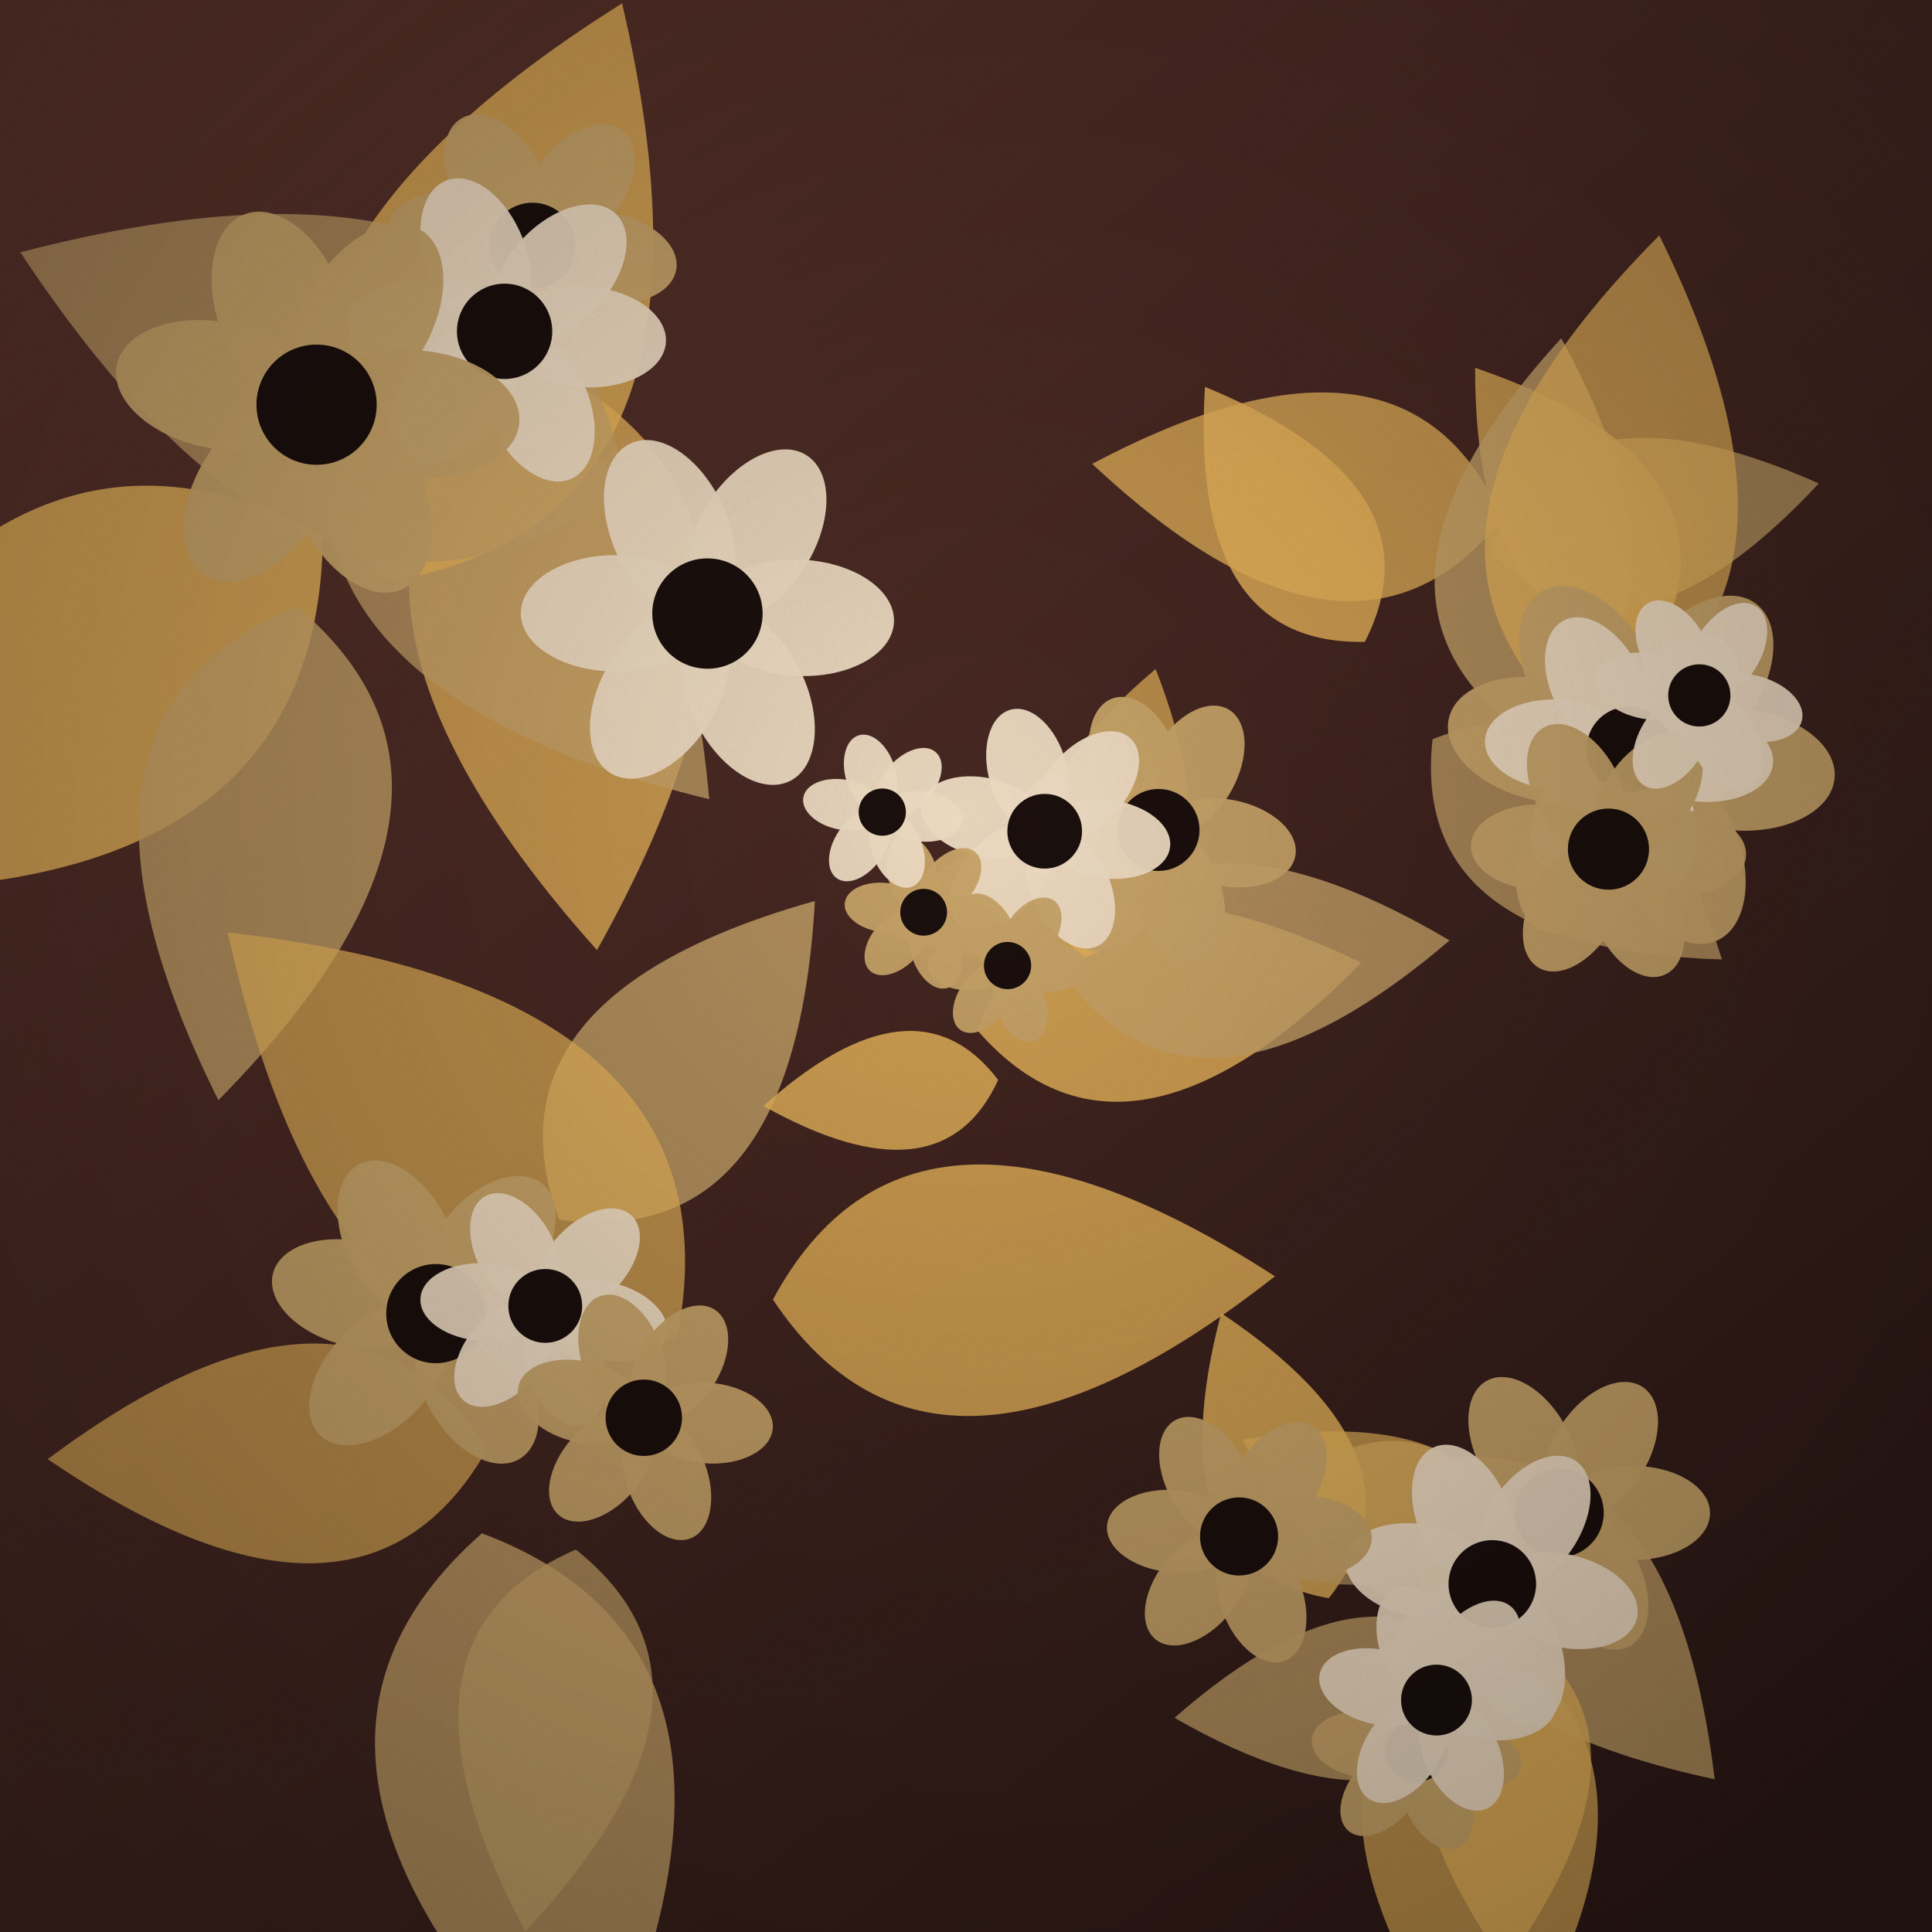
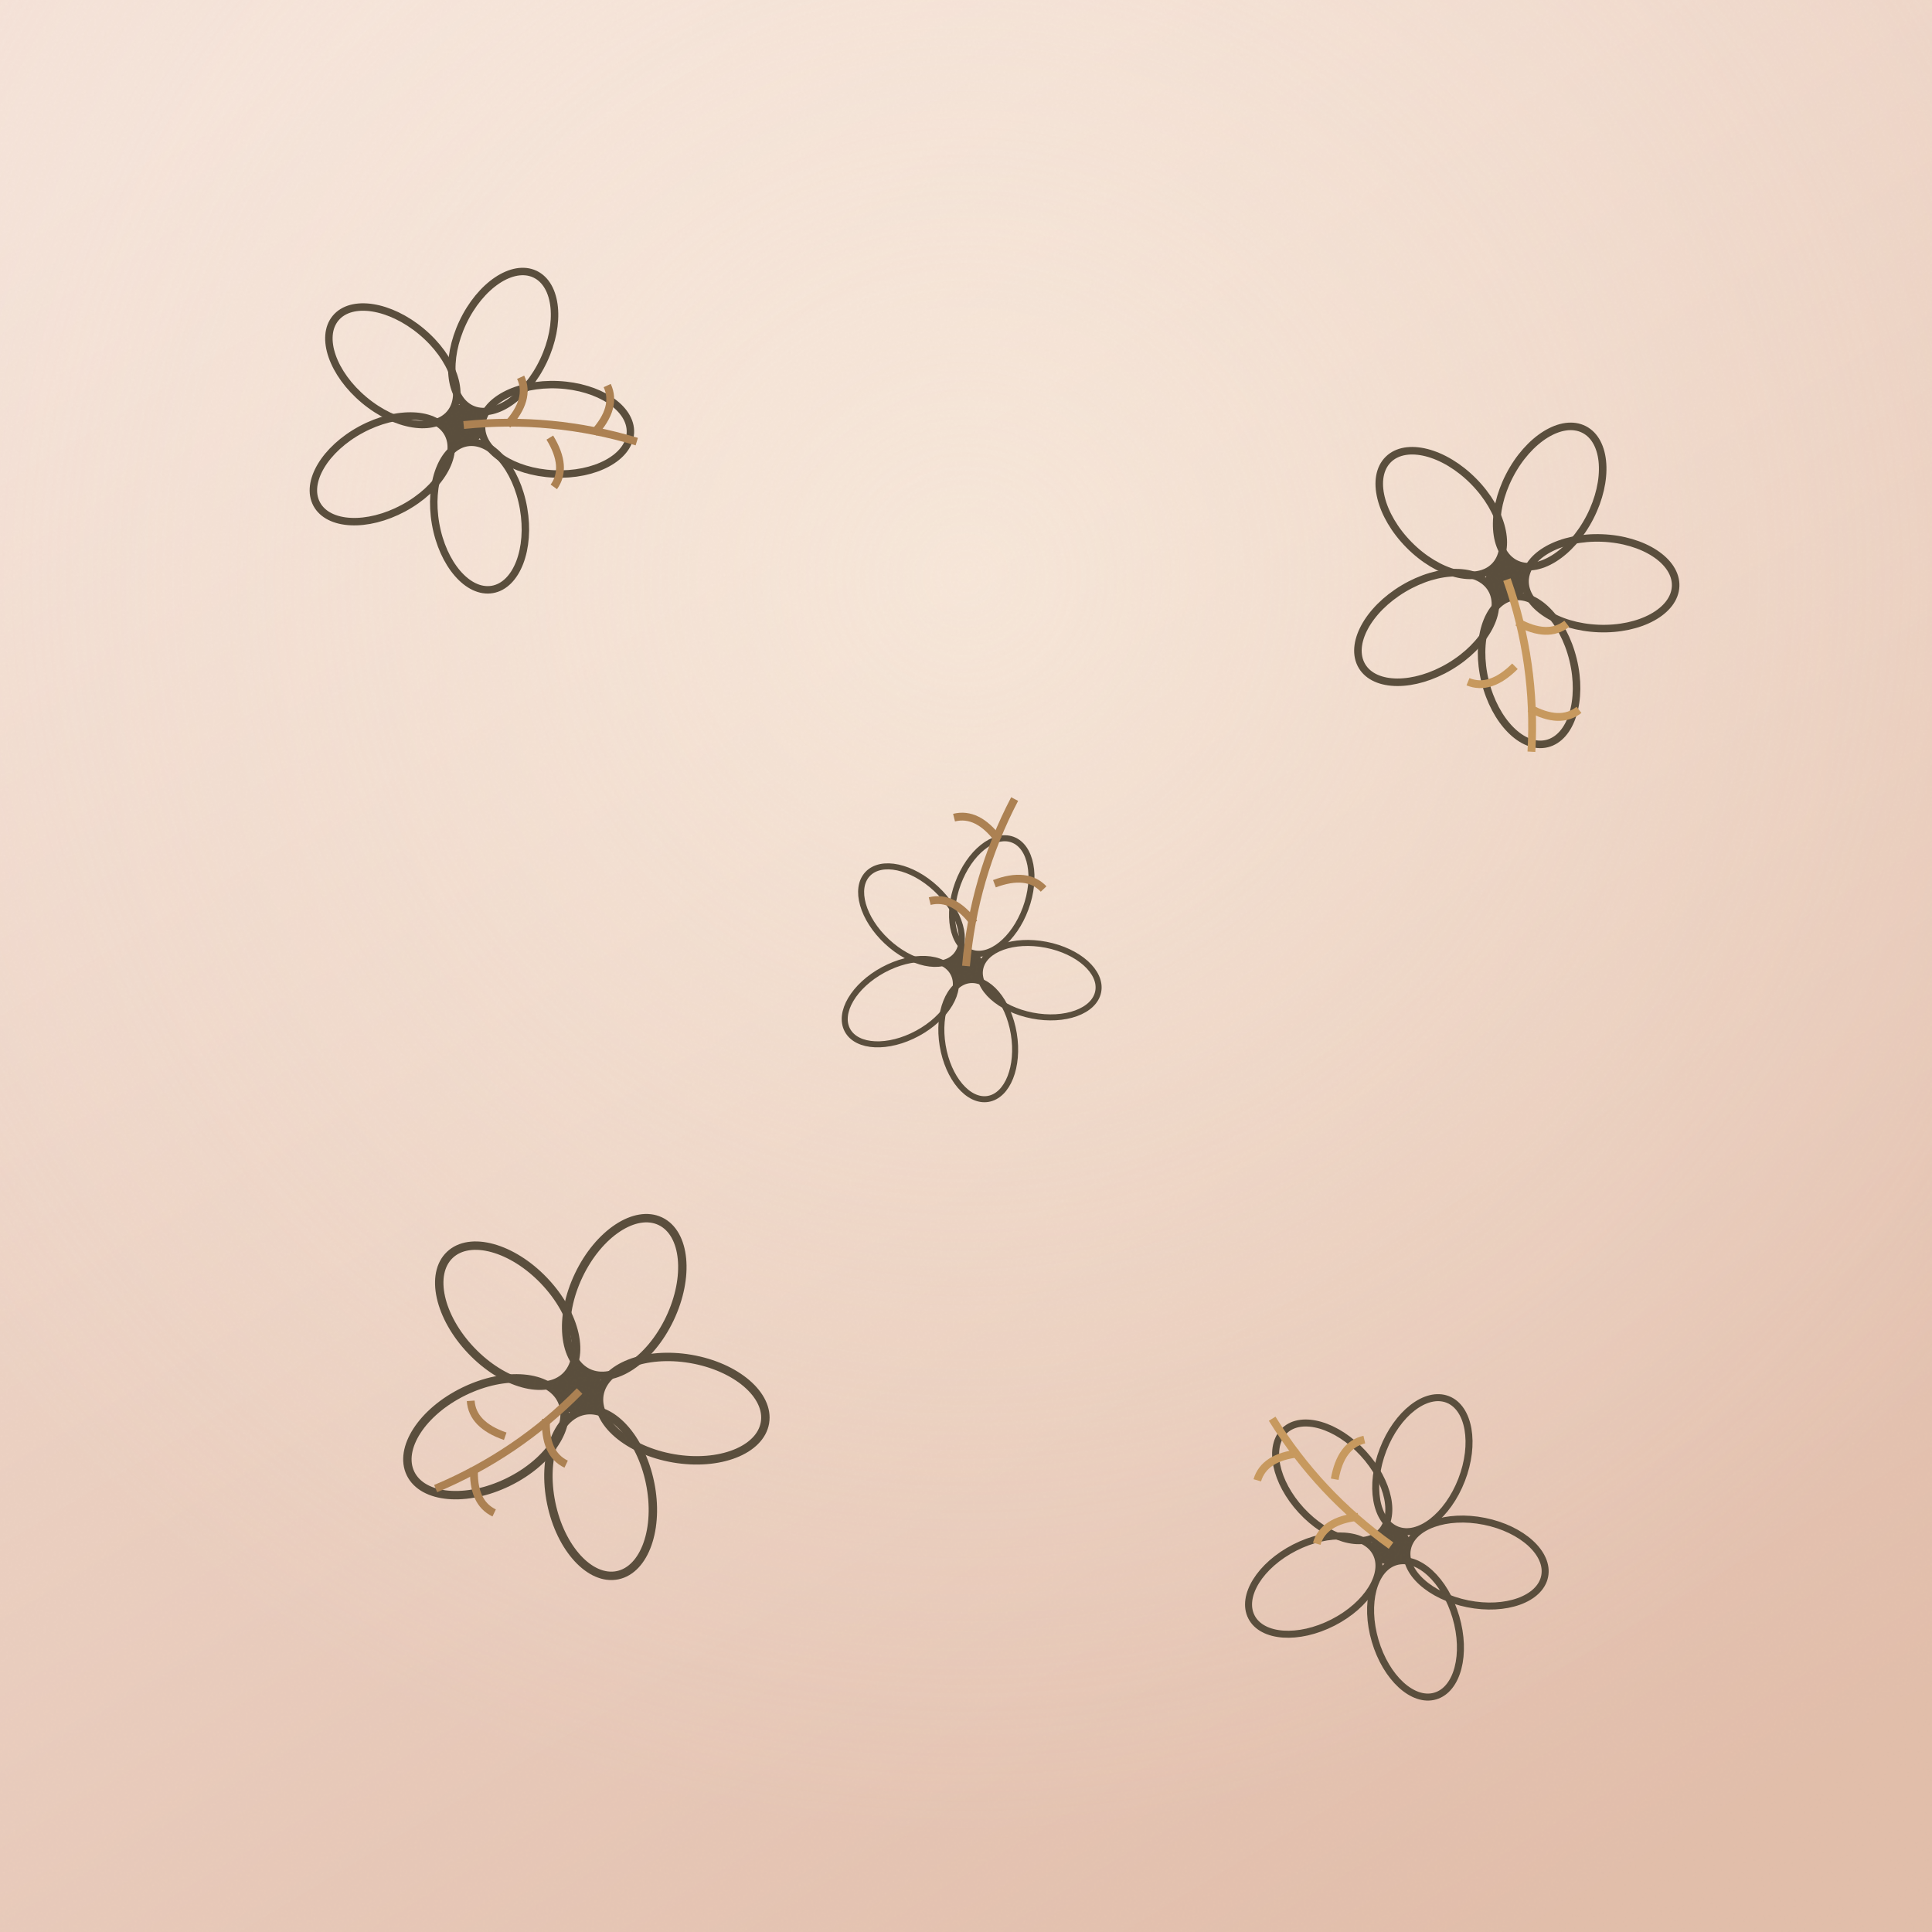
<svg xmlns="http://www.w3.org/2000/svg" width="900" height="900" viewBox="0 0 900 900" role="img">
  <defs>
-     <linearGradient id="g9" x1="0.1" y1="0" x2="0.9" y2="1">
-       <stop offset="0%" stop-color="#5c342c" />
-       <stop offset="100%" stop-color="#2c1815" />
+     <linearGradient id="g9" x1="0.2" y1="0" x2="0.8" y2="1">
+       <stop offset="0%" stop-color="#f5e2d8" />
+       <stop offset="100%" stop-color="#e3bfab" />
    </linearGradient>
-     <radialGradient id="v9" cx="50%" cy="42%" r="72%">
-       <stop offset="0%" stop-color="#000000" stop-opacity="0" />
-       <stop offset="100%" stop-color="#000000" stop-opacity="0.3" />
+     <radialGradient id="glow9" cx="50%" cy="30%" r="65%">
+       <stop offset="0%" stop-color="#fff6e8" stop-opacity="0.55" />
+       <stop offset="100%" stop-color="#fff6e8" stop-opacity="0" />
    </radialGradient>
    <filter id="n9">
-       <feTurbulence type="fractalNoise" baseFrequency="0.8" numOctaves="2" stitchTiles="stitch" result="noise" />
-       <feColorMatrix in="noise" type="matrix" values="0 0 0 0 0  0 0 0 0 0  0 0 0 0 0  0 0 0 0.06 0" />
+       <feTurbulence type="fractalNoise" baseFrequency="0.85" numOctaves="2" stitchTiles="stitch" result="noise" />
+       <feColorMatrix in="noise" type="matrix" values="0 0 0 0 0  0 0 0 0 0  0 0 0 0 0  0 0 0 0.035 0" />
    </filter>
  </defs>
  <rect width="900" height="900" fill="url(#g9)" />
-   <path d="M 247.951 167.836 Q 330.871 29.636 524.351 167.836 Q 330.871 306.036 247.951 167.836 Z" fill="#e8b45a" opacity="0.795" transform="rotate(83.7392 247.9513 167.836)" />
-   <path d="M 160.169 175.018 Q 238.344 44.726 420.753 175.018 Q 238.344 305.309 160.169 175.018 Z" fill="#c9a469" opacity="0.768" transform="rotate(49.20988 160.1692 175.0177)" />
-   <path d="M 178.873 271.119 Q 266.316 125.38 470.351 271.119 Q 266.316 416.858 178.873 271.119 Z" fill="#e8b45a" opacity="0.827" transform="rotate(292.3657 178.8731 271.1189)" />
-   <path d="M 291.03 225.506 Q 381.496 74.729 592.585 225.506 Q 381.496 376.284 291.03 225.506 Z" fill="#c9a469" opacity="0.722" transform="rotate(200.9846 291.0298 225.5062)" />
-   <path d="M 150.406 249.546 Q 246.292 89.736 470.027 249.546 Q 246.292 409.357 150.406 249.546 Z" fill="#e8b45a" opacity="0.849" transform="rotate(149.5108 150.406 249.5462)" />
-   <path d="M 138.368 282.606 Q 208.212 166.199 371.182 282.606 Q 208.212 399.013 138.368 282.606 Z" fill="#c9a469" opacity="0.813" transform="rotate(99.05556 138.3682 282.6057)" />
-   <g>
-     <ellipse cx="281.0" cy="119.9" rx="34.5" ry="21.1" fill="#c9a469" opacity="0.96" transform="rotate(9.432693 281.0 119.9)" />
-     <ellipse cx="263.5" cy="144.0" rx="34.5" ry="21.1" fill="#c9a469" opacity="0.96" transform="rotate(62.34668 263.5 144.0)" />
-     <ellipse cx="224.8" cy="138.4" rx="34.5" ry="21.1" fill="#c9a469" opacity="0.96" transform="rotate(134.0903 224.8 138.4)" />
-     <ellipse cx="214.9" cy="110.2" rx="34.5" ry="21.1" fill="#c9a469" opacity="0.96" transform="rotate(187.218 214.9 110.2)" />
-     <ellipse cx="231.9" cy="85.2" rx="34.5" ry="21.1" fill="#c9a469" opacity="0.96" transform="rotate(241.0493 231.9 85.2)" />
-     <ellipse cx="268.6" cy="88.1" rx="34.5" ry="21.1" fill="#c9a469" opacity="0.96" transform="rotate(308.0072 268.6 88.1)" />
-     <circle cx="248.052" cy="114.425" r="20.0" fill="#1a0f0d" />
+   <rect width="900" height="900" fill="url(#glow9)" />
+   <g fill="none" stroke="#5b4f3d" stroke-width="3.47">
+     <ellipse cx="259.0" cy="200.0" rx="34.7" ry="20.8" transform="rotate(2.665501 259.0 200.0)" />
+     <ellipse cx="223.4" cy="240.4" rx="34.7" ry="20.8" transform="rotate(80.09627 223.4 240.4)" />
+     <ellipse cx="178.1" cy="218.4" rx="34.7" ry="20.8" transform="rotate(151.7238 178.1 218.4)" />
+     <ellipse cx="183.0" cy="170.4" rx="34.7" ry="20.8" transform="rotate(219.8469 183.0 170.4)" />
+     <ellipse cx="234.4" cy="159.1" rx="34.7" ry="20.8" transform="rotate(295.2529 234.4 159.1)" />
+     <circle cx="216" cy="198" r="9.7" fill="#5b4f3d" stroke="none" />
  </g>
-   <g>
-     <ellipse cx="272.0" cy="156.9" rx="38.3" ry="23.5" fill="#f0ddc4" opacity="0.96" transform="rotate(3.882717 272.0 156.9)" />
-     <ellipse cx="250.4" cy="188.1" rx="38.3" ry="23.5" fill="#f0ddc4" opacity="0.96" transform="rotate(65.51706 250.4 188.1)" />
-     <ellipse cx="211.8" cy="183.2" rx="38.3" ry="23.5" fill="#f0ddc4" opacity="0.96" transform="rotate(128.8719 211.8 183.2)" />
-     <ellipse cx="198.0" cy="154.1" rx="38.3" ry="23.5" fill="#f0ddc4" opacity="0.96" transform="rotate(180.3749 198.0 154.1)" />
-     <ellipse cx="221.7" cy="119.8" rx="38.3" ry="23.5" fill="#f0ddc4" opacity="0.96" transform="rotate(248.8949 221.7 119.8)" />
-     <ellipse cx="260.5" cy="127.4" rx="38.3" ry="23.5" fill="#f0ddc4" opacity="0.96" transform="rotate(313.4323 260.5 127.4)" />
-     <circle cx="235.058" cy="154.343" r="22.2" fill="#1a0f0d" />
+   <g stroke="#ad8253" stroke-width="3.645" fill="none" transform="rotate(5.467764 216 198)">
+     <path d="M 216 198 Q 256.5 189.9 297 198" />
+     <path d="M 236.25 196 q 9.72 -12.96 4.05 -22.68" />
+     <path d="M 256.5 200 q 9.72 12.96 4.05 22.68" />
+     <path d="M 276.75 196 q 9.72 -12.96 4.05 -22.68" />
  </g>
-   <g>
-     <ellipse cx="193.9" cy="192.7" rx="48.2" ry="29.5" fill="#c9a469" opacity="0.96" transform="rotate(5.196298 193.9 192.7)" />
-     <ellipse cx="167.3" cy="230.7" rx="48.2" ry="29.5" fill="#c9a469" opacity="0.96" transform="rotate(64.80805 167.3 230.7)" />
-     <ellipse cx="121.8" cy="227.5" rx="48.2" ry="29.5" fill="#c9a469" opacity="0.96" transform="rotate(123.3551 121.8 227.5)" />
-     <ellipse cx="101.7" cy="179.5" rx="48.2" ry="29.5" fill="#c9a469" opacity="0.96" transform="rotate(191.1383 101.7 179.5)" />
-     <ellipse cx="131.0" cy="144.9" rx="48.2" ry="29.5" fill="#c9a469" opacity="0.96" transform="rotate(249.28 131.0 144.9)" />
-     <ellipse cx="171.2" cy="148.4" rx="48.2" ry="29.5" fill="#c9a469" opacity="0.96" transform="rotate(300.6541 171.2 148.4)" />
-     <circle cx="147.476" cy="188.524" r="28.0" fill="#1a0f0d" />
+   <g fill="none" stroke="#5b4f3d" stroke-width="3.514">
+     <ellipse cx="745.5" cy="271.7" rx="35.1" ry="21.1" transform="rotate(2.244969 745.5 271.7)" />
+     <ellipse cx="712.3" cy="312.3" rx="35.1" ry="21.1" transform="rotate(76.29517 712.3 312.3)" />
+     <ellipse cx="664.6" cy="292.3" rx="35.1" ry="21.1" transform="rotate(149.1753 664.6 292.3)" />
+     <ellipse cx="671.4" cy="239.0" rx="35.1" ry="21.1" transform="rotate(225.3063 671.4 239.0)" />
+     <ellipse cx="721.9" cy="231.3" rx="35.1" ry="21.1" transform="rotate(297.2256 721.9 231.3)" />
+     <circle cx="702" cy="270" r="9.8" fill="#5b4f3d" stroke="none" />
  </g>
-   <g>
-     <ellipse cx="372.3" cy="287.8" rx="44.2" ry="27.1" fill="#f0ddc4" opacity="0.96" transform="rotate(2.630478 372.3 287.8)" />
-     <ellipse cx="348.4" cy="324.2" rx="44.2" ry="27.1" fill="#f0ddc4" opacity="0.96" transform="rotate(63.80062 348.4 324.2)" />
-     <ellipse cx="307.4" cy="322.4" rx="44.2" ry="27.1" fill="#f0ddc4" opacity="0.96" transform="rotate(121.1208 307.4 322.4)" />
-     <ellipse cx="286.8" cy="285.7" rx="44.2" ry="27.1" fill="#f0ddc4" opacity="0.96" transform="rotate(180.1173 286.8 285.7)" />
-     <ellipse cx="312.0" cy="246.8" rx="44.2" ry="27.1" fill="#f0ddc4" opacity="0.96" transform="rotate(245.7858 312.0 246.8)" />
-     <ellipse cx="352.2" cy="249.5" rx="44.2" ry="27.1" fill="#f0ddc4" opacity="0.96" transform="rotate(301.9013 352.2 249.5)" />
-     <circle cx="329.556" cy="285.817" r="25.7" fill="#1a0f0d" />
+   <g stroke="#c99a5f" stroke-width="3.645" fill="none" transform="rotate(81.91135 702 270)">
+     <path d="M 702 270 Q 742.5 261.9 783 270" />
+     <path d="M 722.25 268 q 9.72 -12.96 4.05 -22.68" />
+     <path d="M 742.5 272 q 9.72 12.96 4.05 22.68" />
+     <path d="M 762.75 268 q 9.72 -12.96 4.05 -22.68" />
  </g>
-   <path d="M 775.133 294.534 Q 820.552 218.835 926.531 294.534 Q 820.552 370.234 775.133 294.534 Z" fill="#e8b45a" opacity="0.76" transform="rotate(234.4738 775.1325 294.5343)" />
-   <path d="M 694.286 256.426 Q 741.126 178.36 850.419 256.426 Q 741.126 334.493 694.286 256.426 Z" fill="#c9a469" opacity="0.732" transform="rotate(348.463 694.2857 256.4264)" />
-   <path d="M 635.8 299.013 Q 677.867 228.901 776.024 299.013 Q 677.867 369.125 635.8 299.013 Z" fill="#e8b45a" opacity="0.836" transform="rotate(237.9151 635.8001 299.013)" />
-   <path d="M 667.342 344.361 Q 718.16 259.664 836.735 344.361 Q 718.16 429.057 667.342 344.361 Z" fill="#c9a469" opacity="0.767" transform="rotate(37.27469 667.3422 344.3606)" />
-   <path d="M 699.779 241.736 Q 757.588 145.388 892.475 241.736 Q 757.588 338.084 699.779 241.736 Z" fill="#e8b45a" opacity="0.782" transform="rotate(187.6528 699.7788 241.7361)" />
-   <path d="M 705.576 338.806 Q 760.333 247.544 888.1 338.806 Q 760.333 430.068 705.576 338.806 Z" fill="#c9a469" opacity="0.814" transform="rotate(276.8272 705.5765 338.806)" />
-   <path d="M 735.602 339.237 Q 805.381 222.939 968.197 339.237 Q 805.381 455.535 735.602 339.237 Z" fill="#e8b45a" opacity="0.741" transform="rotate(279.2423 735.6019 339.237)" />
-   <g>
-     <ellipse cx="808.5" cy="358.4" rx="46.3" ry="28.4" fill="#c9a469" opacity="0.96" transform="rotate(5.030205 808.5 358.4)" />
-     <ellipse cx="781.4" cy="395.7" rx="46.3" ry="28.4" fill="#c9a469" opacity="0.96" transform="rotate(66.95928 781.4 395.7)" />
-     <ellipse cx="740.5" cy="392.8" rx="46.3" ry="28.4" fill="#c9a469" opacity="0.96" transform="rotate(121.4132 740.5 392.8)" />
-     <ellipse cx="720.1" cy="344.8" rx="46.3" ry="28.4" fill="#c9a469" opacity="0.96" transform="rotate(192.4864 720.1 344.8)" />
-     <ellipse cx="741.5" cy="315.6" rx="46.3" ry="28.4" fill="#c9a469" opacity="0.96" transform="rotate(240.0804 741.5 315.6)" />
-     <ellipse cx="790.4" cy="318.4" rx="46.3" ry="28.4" fill="#c9a469" opacity="0.96" transform="rotate(306.3273 790.4 318.4)" />
-     <circle cx="763.863" cy="354.483" r="26.9" fill="#1a0f0d" />
+   <g fill="none" stroke="#5b4f3d" stroke-width="3.913">
+     <ellipse cx="317.8" cy="656.2" rx="39.1" ry="23.5" transform="rotate(9.673133 317.8 656.2)" />
+     <ellipse cx="279.8" cy="695.5" rx="39.1" ry="23.5" transform="rotate(78.39754 279.8 695.5)" />
+     <ellipse cx="226.4" cy="669.3" rx="39.1" ry="23.5" transform="rotate(153.9803 226.4 669.3)" />
+     <ellipse cx="236.5" cy="612.9" rx="39.1" ry="23.5" transform="rotate(226.4125 236.5 612.9)" />
+     <ellipse cx="290.8" cy="604.2" rx="39.1" ry="23.5" transform="rotate(295.4463 290.8 604.2)" />
+     <circle cx="270" cy="648" r="11.0" fill="#5b4f3d" stroke="none" />
  </g>
-   <g>
-     <ellipse cx="791.9" cy="352.4" rx="34.2" ry="21.0" fill="#f0ddc4" opacity="0.96" transform="rotate(5.813269 791.9 352.4)" />
-     <ellipse cx="768.2" cy="380.8" rx="34.2" ry="21.0" fill="#f0ddc4" opacity="0.96" transform="rotate(73.6775 768.2 380.8)" />
-     <ellipse cx="739.2" cy="375.6" rx="34.2" ry="21.0" fill="#f0ddc4" opacity="0.96" transform="rotate(126.5067 739.2 375.6)" />
-     <ellipse cx="725.9" cy="346.9" rx="34.2" ry="21.0" fill="#f0ddc4" opacity="0.96" transform="rotate(183.6207 725.9 346.9)" />
-     <ellipse cx="744.0" cy="319.5" rx="34.2" ry="21.0" fill="#f0ddc4" opacity="0.96" transform="rotate(243.1182 744.0 319.5)" />
-     <ellipse cx="781.8" cy="325.1" rx="34.2" ry="21.0" fill="#f0ddc4" opacity="0.96" transform="rotate(313.7087 781.8 325.1)" />
-     <circle cx="758.937" cy="349.032" r="19.9" fill="#1a0f0d" />
+   <g stroke="#ad8253" stroke-width="3.645" fill="none" transform="rotate(145.8755 270 648)">
+     <path d="M 270 648 Q 310.5 639.9 351 648" />
+     <path d="M 290.25 646 q 9.72 -12.96 4.05 -22.68" />
+     <path d="M 310.5 650 q 9.72 12.96 4.05 22.68" />
+     <path d="M 330.75 646 q 9.72 -12.96 4.05 -22.68" />
  </g>
-   <g>
-     <ellipse cx="780.8" cy="397.0" rx="32.6" ry="20.0" fill="#c9a469" opacity="0.96" transform="rotate(2.716932 780.8 397.0)" />
-     <ellipse cx="762.2" cy="424.3" rx="32.6" ry="20.0" fill="#c9a469" opacity="0.96" transform="rotate(65.77336 762.2 424.3)" />
-     <ellipse cx="733.3" cy="422.7" rx="32.6" ry="20.0" fill="#c9a469" opacity="0.96" transform="rotate(120.5589 733.3 422.7)" />
-     <ellipse cx="717.8" cy="394.7" rx="32.6" ry="20.0" fill="#c9a469" opacity="0.96" transform="rotate(181.6185 717.8 394.7)" />
-     <ellipse cx="734.6" cy="367.6" rx="32.6" ry="20.0" fill="#c9a469" opacity="0.96" transform="rotate(242.2766 734.6 367.6)" />
-     <ellipse cx="768.0" cy="370.2" rx="32.6" ry="20.0" fill="#c9a469" opacity="0.96" transform="rotate(306.4677 768.0 370.2)" />
-     <circle cx="749.286" cy="395.555" r="18.9" fill="#1a0f0d" />
+   <g fill="none" stroke="#5b4f3d" stroke-width="3.261">
+     <ellipse cx="687.6" cy="727.9" rx="32.6" ry="19.6" transform="rotate(11.3334 687.6 727.9)" />
+     <ellipse cx="659.4" cy="758.8" rx="32.6" ry="19.6" transform="rotate(73.63561 659.4 758.8)" />
+     <ellipse cx="612.0" cy="738.4" rx="32.6" ry="19.6" transform="rotate(152.9468 612.0 738.4)" />
+     <ellipse cx="620.6" cy="690.3" rx="32.6" ry="19.6" transform="rotate(227.3742 620.6 690.3)" />
+     <ellipse cx="662.6" cy="682.3" rx="32.6" ry="19.6" transform="rotate(291.153 662.6 682.3)" />
+     <circle cx="648" cy="720" r="9.1" fill="#5b4f3d" stroke="none" />
  </g>
-   <g>
-     <ellipse cx="815.1" cy="329.7" rx="25.0" ry="15.3" fill="#f0ddc4" opacity="0.96" transform="rotate(13.64612 815.1 329.7)" />
-     <ellipse cx="803.3" cy="345.2" rx="25.0" ry="15.3" fill="#f0ddc4" opacity="0.96" transform="rotate(61.15179 803.3 345.2)" />
-     <ellipse cx="779.0" cy="344.6" rx="25.0" ry="15.3" fill="#f0ddc4" opacity="0.96" transform="rotate(121.4746 779.0 344.6)" />
-     <ellipse cx="767.8" cy="319.7" rx="25.0" ry="15.3" fill="#f0ddc4" opacity="0.96" transform="rotate(190.0609 767.8 319.7)" />
-     <ellipse cx="779.9" cy="302.8" rx="25.0" ry="15.3" fill="#f0ddc4" opacity="0.96" transform="rotate(241.1365 779.9 302.8)" />
-     <ellipse cx="804.6" cy="303.5" rx="25.0" ry="15.3" fill="#f0ddc4" opacity="0.96" transform="rotate(302.5093 804.6 303.5)" />
-     <circle cx="791.61" cy="323.954" r="14.5" fill="#1a0f0d" />
+   <g stroke="#c99a5f" stroke-width="3.645" fill="none" transform="rotate(226.8664 648 720)">
+     <path d="M 648 720 Q 688.5 711.9 729 720" />
+     <path d="M 668.25 718 q 9.72 -12.96 4.05 -22.68" />
+     <path d="M 688.5 722 q 9.72 12.96 4.05 22.68" />
+     <path d="M 708.75 718 q 9.72 -12.96 4.05 -22.68" />
  </g>
-   <path d="M 360.065 605.383 Q 430.292 488.338 594.154 605.383 Q 430.292 722.427 360.065 605.383 Z" fill="#e8b45a" opacity="0.834" transform="rotate(357.3457 360.0653 605.3826)" />
-   <path d="M 268.235 721.844 Q 322.057 632.142 447.639 721.844 Q 322.057 811.546 268.235 721.844 Z" fill="#c9a469" opacity="0.758" transform="rotate(97.53858 268.2354 721.8444)" />
-   <path d="M 226.864 675.265 Q 288.269 572.922 431.548 675.265 Q 288.269 777.607 226.864 675.265 Z" fill="#e8b45a" opacity="0.71" transform="rotate(178.75 226.8639 675.2646)" />
-   <path d="M 260.451 568.143 Q 317.555 472.969 450.798 568.143 Q 317.555 663.317 260.451 568.143 Z" fill="#c9a469" opacity="0.826" transform="rotate(308.7577 260.4507 568.1431)" />
-   <path d="M 315.496 622.98 Q 400.038 482.076 597.304 622.98 Q 400.038 763.884 315.496 622.98 Z" fill="#e8b45a" opacity="0.732" transform="rotate(222.0062 315.4958 622.9799)" />
-   <path d="M 224.499 714.275 Q 306.845 577.033 498.984 714.275 Q 306.845 851.517 224.499 714.275 Z" fill="#c9a469" opacity="0.819" transform="rotate(79.60648 224.4993 714.275)" />
-   <g>
-     <ellipse cx="241.3" cy="615.4" rx="39.7" ry="24.4" fill="#c9a469" opacity="0.96" transform="rotate(5.177325 241.3 615.4)" />
-     <ellipse cx="222.1" cy="645.3" rx="39.7" ry="24.4" fill="#c9a469" opacity="0.96" transform="rotate(60.22443 222.1 645.3)" />
-     <ellipse cx="176.6" cy="639.9" rx="39.7" ry="24.4" fill="#c9a469" opacity="0.96" transform="rotate(133.438 176.6 639.9)" />
-     <ellipse cx="165.7" cy="602.8" rx="39.7" ry="24.4" fill="#c9a469" opacity="0.96" transform="rotate(193.7387 165.7 602.8)" />
-     <ellipse cx="185.5" cy="577.7" rx="39.7" ry="24.4" fill="#c9a469" opacity="0.96" transform="rotate(242.9391 185.5 577.7)" />
-     <ellipse cx="227.4" cy="582.2" rx="39.7" ry="24.4" fill="#c9a469" opacity="0.96" transform="rotate(309.3776 227.4 582.2)" />
-     <circle cx="203.028" cy="611.942" r="23.1" fill="#1a0f0d" />
+   <g fill="none" stroke="#5b4f3d" stroke-width="2.804">
+     <ellipse cx="484.1" cy="456.6" rx="28.0" ry="16.8" transform="rotate(11.01013 484.1 456.6)" />
+     <ellipse cx="455.7" cy="484.3" rx="28.0" ry="16.8" transform="rotate(80.6482 455.7 484.3)" />
+     <ellipse cx="419.4" cy="466.6" rx="28.0" ry="16.8" transform="rotate(151.5566 419.4 466.6)" />
+     <ellipse cx="424.6" cy="426.3" rx="28.0" ry="16.8" transform="rotate(223.0632 424.6 426.3)" />
+     <ellipse cx="462.0" cy="417.4" rx="28.0" ry="16.8" transform="rotate(290.2521 462.0 417.4)" />
+     <circle cx="450" cy="450" r="7.9" fill="#5b4f3d" stroke="none" />
  </g>
-   <g>
-     <ellipse cx="281.8" cy="615.3" rx="29.6" ry="18.1" fill="#f0ddc4" opacity="0.96" transform="rotate(14.05077 281.8 615.3)" />
-     <ellipse cx="262.9" cy="635.5" rx="29.6" ry="18.1" fill="#f0ddc4" opacity="0.96" transform="rotate(71.84992 262.9 635.5)" />
-     <ellipse cx="235.3" cy="630.0" rx="29.6" ry="18.1" fill="#f0ddc4" opacity="0.96" transform="rotate(130.7064 235.3 630.0)" />
-     <ellipse cx="225.4" cy="606.6" rx="29.6" ry="18.1" fill="#f0ddc4" opacity="0.96" transform="rotate(183.4141 225.4 606.6)" />
-     <ellipse cx="240.3" cy="583.2" rx="29.6" ry="18.1" fill="#f0ddc4" opacity="0.96" transform="rotate(241.3348 240.3 583.2)" />
-     <ellipse cx="273.8" cy="587.7" rx="29.6" ry="18.1" fill="#f0ddc4" opacity="0.96" transform="rotate(313.7084 273.8 587.7)" />
-     <circle cx="254" cy="608.351" r="17.2" fill="#1a0f0d" />
+   <g stroke="#ad8253" stroke-width="3.645" fill="none" transform="rotate(286.2421 450 450)">
+     <path d="M 450 450 Q 490.5 441.9 531 450" />
+     <path d="M 470.25 448 q 9.72 -12.96 4.05 -22.68" />
+     <path d="M 490.5 452 q 9.72 12.96 4.05 22.68" />
+     <path d="M 510.75 448 q 9.72 -12.96 4.05 -22.68" />
  </g>
-   <g>
-     <ellipse cx="329.5" cy="662.9" rx="30.6" ry="18.8" fill="#c9a469" opacity="0.96" transform="rotate(4.72086 329.5 662.9)" />
-     <ellipse cx="310.6" cy="688.1" rx="30.6" ry="18.8" fill="#c9a469" opacity="0.96" transform="rotate(68.85306 310.6 688.1)" />
-     <ellipse cx="280.4" cy="682.7" rx="30.6" ry="18.8" fill="#c9a469" opacity="0.96" transform="rotate(131.2574 280.4 682.7)" />
-     <ellipse cx="271.2" cy="653.1" rx="30.6" ry="18.8" fill="#c9a469" opacity="0.96" transform="rotate(194.277 271.2 653.1)" />
-     <ellipse cx="289.9" cy="632.6" rx="30.6" ry="18.8" fill="#c9a469" opacity="0.96" transform="rotate(250.1751 289.9 632.6)" />
-     <ellipse cx="316.2" cy="635.7" rx="30.6" ry="18.8" fill="#c9a469" opacity="0.96" transform="rotate(303.417 316.2 635.7)" />
-     <circle cx="299.909" cy="660.448" r="17.8" fill="#1a0f0d" />
-   </g>
-   <path d="M 686.398 755.886 Q 752.458 645.786 906.596 755.886 Q 752.458 865.985 686.398 755.886 Z" fill="#e8b45a" opacity="0.746" transform="rotate(88.12191 686.3983 755.8856)" />
-   <path d="M 698.301 785.222 Q 743.878 709.26 850.224 785.222 Q 743.878 861.183 698.301 785.222 Z" fill="#c9a469" opacity="0.8" transform="rotate(174.3333 698.3011 785.2217)" />
-   <path d="M 618.971 744.524 Q 661.556 673.548 760.923 744.524 Q 661.556 815.501 618.971 744.524 Z" fill="#e8b45a" opacity="0.843" transform="rotate(249.341 618.9706 744.5244)" />
-   <path d="M 664.807 682.194 Q 724.393 582.883 863.428 682.194 Q 724.393 781.505 664.807 682.194 Z" fill="#c9a469" opacity="0.801" transform="rotate(47.58951 664.8067 682.1939)" />
-   <path d="M 701.809 757.03 Q 749.288 677.899 860.072 757.03 Q 749.288 836.161 701.809 757.03 Z" fill="#e8b45a" opacity="0.766" transform="rotate(90.18981 701.8094 757.03)" />
-   <path d="M 691.979 691.033 Q 730.742 626.428 821.189 691.033 Q 730.742 755.638 691.979 691.033 Z" fill="#c9a469" opacity="0.702" transform="rotate(164.9198 691.9789 691.0328)" />
-   <path d="M 707.715 734.202 Q 750.854 662.305 851.51 734.202 Q 750.854 806.1 707.715 734.202 Z" fill="#e8b45a" opacity="0.723" transform="rotate(206.2238 707.715 734.2022)" />
-   <g>
-     <ellipse cx="760.9" cy="704.8" rx="35.7" ry="21.9" fill="#c9a469" opacity="0.96" transform="rotate(0.1354536 760.9 704.8)" />
-     <ellipse cx="742.4" cy="735.3" rx="35.7" ry="21.9" fill="#c9a469" opacity="0.96" transform="rotate(62.374 742.4 735.3)" />
-     <ellipse cx="704.0" cy="731.0" rx="35.7" ry="21.9" fill="#c9a469" opacity="0.96" transform="rotate(130.4003 704.0 731.0)" />
-     <ellipse cx="692.1" cy="700.6" rx="35.7" ry="21.9" fill="#c9a469" opacity="0.96" transform="rotate(186.9285 692.1 700.6)" />
-     <ellipse cx="709.8" cy="674.5" rx="35.7" ry="21.9" fill="#c9a469" opacity="0.96" transform="rotate(241.1982 709.8 674.5)" />
-     <ellipse cx="745.5" cy="675.9" rx="35.7" ry="21.9" fill="#c9a469" opacity="0.96" transform="rotate(303.5104 745.5 675.9)" />
-     <circle cx="726.396" cy="704.727" r="20.7" fill="#1a0f0d" />
-   </g>
-   <g>
-     <ellipse cx="728.3" cy="745.7" rx="35.2" ry="21.6" fill="#f0ddc4" opacity="0.96" transform="rotate(13.25303 728.3 745.7)" />
-     <ellipse cx="705.8" cy="770.2" rx="35.2" ry="21.6" fill="#f0ddc4" opacity="0.96" transform="rotate(71.87743 705.8 770.2)" />
-     <ellipse cx="673.9" cy="764.4" rx="35.2" ry="21.6" fill="#f0ddc4" opacity="0.96" transform="rotate(128.7298 673.9 764.4)" />
-     <ellipse cx="661.7" cy="731.7" rx="35.2" ry="21.6" fill="#f0ddc4" opacity="0.96" transform="rotate(190.3973 661.7 731.7)" />
-     <ellipse cx="681.9" cy="706.5" rx="35.2" ry="21.6" fill="#f0ddc4" opacity="0.96" transform="rotate(247.0212 681.9 706.5)" />
-     <ellipse cx="714.3" cy="709.7" rx="35.2" ry="21.6" fill="#f0ddc4" opacity="0.96" transform="rotate(304.1277 714.3 709.7)" />
-     <circle cx="695.173" cy="737.854" r="20.4" fill="#1a0f0d" />
-   </g>
-   <g>
-     <ellipse cx="683.8" cy="819.0" rx="24.9" ry="15.3" fill="#c9a469" opacity="0.96" transform="rotate(8.167252 683.8 819.0)" />
-     <ellipse cx="669.4" cy="837.7" rx="24.9" ry="15.3" fill="#c9a469" opacity="0.96" transform="rotate(66.7585 669.4 837.7)" />
-     <ellipse cx="644.3" cy="833.9" rx="24.9" ry="15.3" fill="#c9a469" opacity="0.96" transform="rotate(130.3418 644.3 833.9)" />
-     <ellipse cx="635.9" cy="812.8" rx="24.9" ry="15.3" fill="#c9a469" opacity="0.96" transform="rotate(186.4057 635.9 812.8)" />
-     <ellipse cx="651.2" cy="793.0" rx="24.9" ry="15.3" fill="#c9a469" opacity="0.96" transform="rotate(248.9647 651.2 793.0)" />
-     <ellipse cx="673.5" cy="795.6" rx="24.9" ry="15.3" fill="#c9a469" opacity="0.96" transform="rotate(304.4466 673.5 795.6)" />
-     <circle cx="659.901" cy="815.532" r="14.5" fill="#1a0f0d" />
-   </g>
-   <g>
-     <ellipse cx="696.6" cy="793.3" rx="28.3" ry="17.4" fill="#f0ddc4" opacity="0.96" transform="rotate(2.783062 696.6 793.3)" />
-     <ellipse cx="680.8" cy="816.8" rx="28.3" ry="17.4" fill="#f0ddc4" opacity="0.96" transform="rotate(64.92214 680.8 816.8)" />
-     <ellipse cx="653.6" cy="814.6" rx="28.3" ry="17.4" fill="#f0ddc4" opacity="0.96" transform="rotate(124.4934 653.6 814.6)" />
-     <ellipse cx="642.4" cy="785.9" rx="28.3" ry="17.4" fill="#f0ddc4" opacity="0.96" transform="rotate(192.8586 642.4 785.9)" />
-     <ellipse cx="660.1" cy="766.1" rx="28.3" ry="17.4" fill="#f0ddc4" opacity="0.96" transform="rotate(250.6099 660.1 766.1)" />
-     <ellipse cx="686.1" cy="770.4" rx="28.3" ry="17.4" fill="#f0ddc4" opacity="0.96" transform="rotate(308.048 686.1 770.4)" />
-     <circle cx="669.178" cy="791.959" r="16.5" fill="#1a0f0d" />
-   </g>
-   <g>
-     <ellipse cx="607.6" cy="716.1" rx="31.4" ry="19.2" fill="#c9a469" opacity="0.96" transform="rotate(0.6814435 607.6 716.1)" />
-     <ellipse cx="587.6" cy="744.2" rx="31.4" ry="19.2" fill="#c9a469" opacity="0.96" transform="rotate(69.94933 587.6 744.2)" />
-     <ellipse cx="558.1" cy="739.3" rx="31.4" ry="19.2" fill="#c9a469" opacity="0.96" transform="rotate(129.0895 558.1 739.3)" />
-     <ellipse cx="547.0" cy="713.3" rx="31.4" ry="19.2" fill="#c9a469" opacity="0.96" transform="rotate(184.6892 547.0 713.3)" />
-     <ellipse cx="562.6" cy="689.1" rx="31.4" ry="19.2" fill="#c9a469" opacity="0.96" transform="rotate(241.2137 562.6 689.1)" />
-     <ellipse cx="594.3" cy="690.6" rx="31.4" ry="19.2" fill="#c9a469" opacity="0.96" transform="rotate(304.1891 594.3 690.6)" />
-     <circle cx="577.206" cy="715.737" r="18.2" fill="#1a0f0d" />
-   </g>
-   <path d="M 455.042 479.67 Q 509.589 388.759 636.864 479.67 Q 509.589 570.581 455.042 479.67 Z" fill="#e8b45a" opacity="0.84" transform="rotate(350.1188 455.0421 479.6704)" />
-   <path d="M 495.239 453.728 Q 549.453 363.372 675.951 453.728 Q 549.453 544.085 495.239 453.728 Z" fill="#c9a469" opacity="0.818" transform="rotate(355.034 495.2389 453.7282)" />
-   <path d="M 504.075 446.092 Q 545.699 376.718 642.821 446.092 Q 545.699 515.465 504.075 446.092 Z" fill="#e8b45a" opacity="0.719" transform="rotate(284.3009 504.0745 446.0917)" />
-   <path d="M 521.882 405.094 Q 556.743 346.993 638.085 405.094 Q 556.743 463.195 521.882 405.094 Z" fill="#c9a469" opacity="0.758" transform="rotate(165.6975 521.8824 405.094)" />
-   <path d="M 464.996 503.069 Q 498.003 448.057 575.02 503.069 Q 498.003 558.08 464.996 503.069 Z" fill="#e8b45a" opacity="0.849" transform="rotate(173.6682 464.9958 503.0685)" />
-   <g>
-     <ellipse cx="571.0" cy="392.6" rx="33.0" ry="20.2" fill="#c9a469" opacity="0.96" transform="rotate(10.77673 571.0 392.6)" />
-     <ellipse cx="549.1" cy="417.1" rx="33.0" ry="20.2" fill="#c9a469" opacity="0.96" transform="rotate(72.75002 549.1 417.1)" />
-     <ellipse cx="522.3" cy="413.4" rx="33.0" ry="20.2" fill="#c9a469" opacity="0.96" transform="rotate(123.004 522.3 413.4)" />
-     <ellipse cx="508.5" cy="380.0" rx="33.0" ry="20.2" fill="#c9a469" opacity="0.96" transform="rotate(191.9993 508.5 380.0)" />
-     <ellipse cx="529.2" cy="356.5" rx="33.0" ry="20.2" fill="#c9a469" opacity="0.96" transform="rotate(250.7784 529.2 356.5)" />
-     <ellipse cx="555.7" cy="359.0" rx="33.0" ry="20.2" fill="#c9a469" opacity="0.96" transform="rotate(300.093 555.7 359.0)" />
-     <circle cx="539.68" cy="386.622" r="19.1" fill="#1a0f0d" />
-   </g>
-   <g>
-     <ellipse cx="515.4" cy="390.9" rx="29.9" ry="18.3" fill="#f0ddc4" opacity="0.96" transform="rotate(7.183033 515.4 390.9)" />
-     <ellipse cx="498.7" cy="413.6" rx="29.9" ry="18.3" fill="#f0ddc4" opacity="0.96" transform="rotate(65.54218 498.7 413.6)" />
-     <ellipse cx="466.8" cy="408.3" rx="29.9" ry="18.3" fill="#f0ddc4" opacity="0.96" transform="rotate(133.2701 466.8 408.3)" />
-     <ellipse cx="458.4" cy="380.7" rx="29.9" ry="18.3" fill="#f0ddc4" opacity="0.96" transform="rotate(193.0808 458.4 380.7)" />
-     <ellipse cx="478.8" cy="359.4" rx="29.9" ry="18.3" fill="#f0ddc4" opacity="0.96" transform="rotate(254.2141 478.8 359.4)" />
-     <ellipse cx="506.3" cy="365.9" rx="29.9" ry="18.3" fill="#f0ddc4" opacity="0.96" transform="rotate(312.6469 506.3 365.9)" />
-     <circle cx="486.661" cy="387.228" r="17.4" fill="#1a0f0d" />
-   </g>
-   <g>
-     <ellipse cx="447.9" cy="429.4" rx="18.8" ry="11.5" fill="#c9a469" opacity="0.96" transform="rotate(14.03388 447.9 429.4)" />
-     <ellipse cx="435.8" cy="442.3" rx="18.8" ry="11.5" fill="#c9a469" opacity="0.96" transform="rotate(72.35987 435.8 442.3)" />
-     <ellipse cx="418.0" cy="438.4" rx="18.8" ry="11.5" fill="#c9a469" opacity="0.96" transform="rotate(132.4948 418.0 438.4)" />
-     <ellipse cx="412.2" cy="422.8" rx="18.8" ry="11.5" fill="#c9a469" opacity="0.96" transform="rotate(186.7019 412.2 422.8)" />
-     <ellipse cx="425.2" cy="407.5" rx="18.8" ry="11.5" fill="#c9a469" opacity="0.96" transform="rotate(253.7703 425.2 407.5)" />
-     <ellipse cx="442.1" cy="411.2" rx="18.8" ry="11.5" fill="#c9a469" opacity="0.96" transform="rotate(310.5785 442.1 411.2)" />
-     <circle cx="430.267" cy="424.96" r="10.9" fill="#1a0f0d" />
-   </g>
-   <g>
-     <ellipse cx="429.3" cy="380.3" rx="19.0" ry="11.7" fill="#f0ddc4" opacity="0.96" transform="rotate(6.262366 429.3 380.3)" />
-     <ellipse cx="417.9" cy="395.4" rx="19.0" ry="11.7" fill="#f0ddc4" opacity="0.96" transform="rotate(68.13618 417.9 395.4)" />
-     <ellipse cx="400.6" cy="393.5" rx="19.0" ry="11.7" fill="#f0ddc4" opacity="0.96" transform="rotate(124.2591 400.6 393.5)" />
-     <ellipse cx="392.9" cy="374.9" rx="19.0" ry="11.7" fill="#f0ddc4" opacity="0.96" transform="rotate(190.7675 392.9 374.9)" />
-     <ellipse cx="405.6" cy="360.7" rx="19.0" ry="11.7" fill="#f0ddc4" opacity="0.96" transform="rotate(253.0282 405.6 360.7)" />
-     <ellipse cx="423.3" cy="364.6" rx="19.0" ry="11.7" fill="#f0ddc4" opacity="0.96" transform="rotate(311.7926 423.3 364.6)" />
-     <circle cx="410.999" cy="378.316" r="11.0" fill="#1a0f0d" />
-   </g>
-   <g>
-     <ellipse cx="487.7" cy="450.4" rx="18.9" ry="11.6" fill="#c9a469" opacity="0.96" transform="rotate(1.773423 487.7 450.4)" />
-     <ellipse cx="475.4" cy="467.1" rx="18.9" ry="11.6" fill="#c9a469" opacity="0.96" transform="rotate(70.77605 475.4 467.1)" />
-     <ellipse cx="458.5" cy="464.5" rx="18.9" ry="11.6" fill="#c9a469" opacity="0.96" transform="rotate(126.4679 458.5 464.5)" />
-     <ellipse cx="451.0" cy="449.7" rx="18.9" ry="11.6" fill="#c9a469" opacity="0.96" transform="rotate(180.2108 451.0 449.7)" />
-     <ellipse cx="460.5" cy="433.7" rx="18.9" ry="11.6" fill="#c9a469" opacity="0.96" transform="rotate(241.2446 460.5 433.7)" />
-     <ellipse cx="480.0" cy="434.9" rx="18.9" ry="11.6" fill="#c9a469" opacity="0.96" transform="rotate(305.5463 480.0 434.9)" />
-     <circle cx="469.355" cy="449.797" r="11.0" fill="#1a0f0d" />
-   </g>
-   <rect width="900" height="900" fill="url(#v9)" />
-   <rect width="900" height="900" filter="url(#n9)" opacity="0.5" />
+   <rect width="900" height="900" filter="url(#n9)" opacity="0.4" />
</svg>
